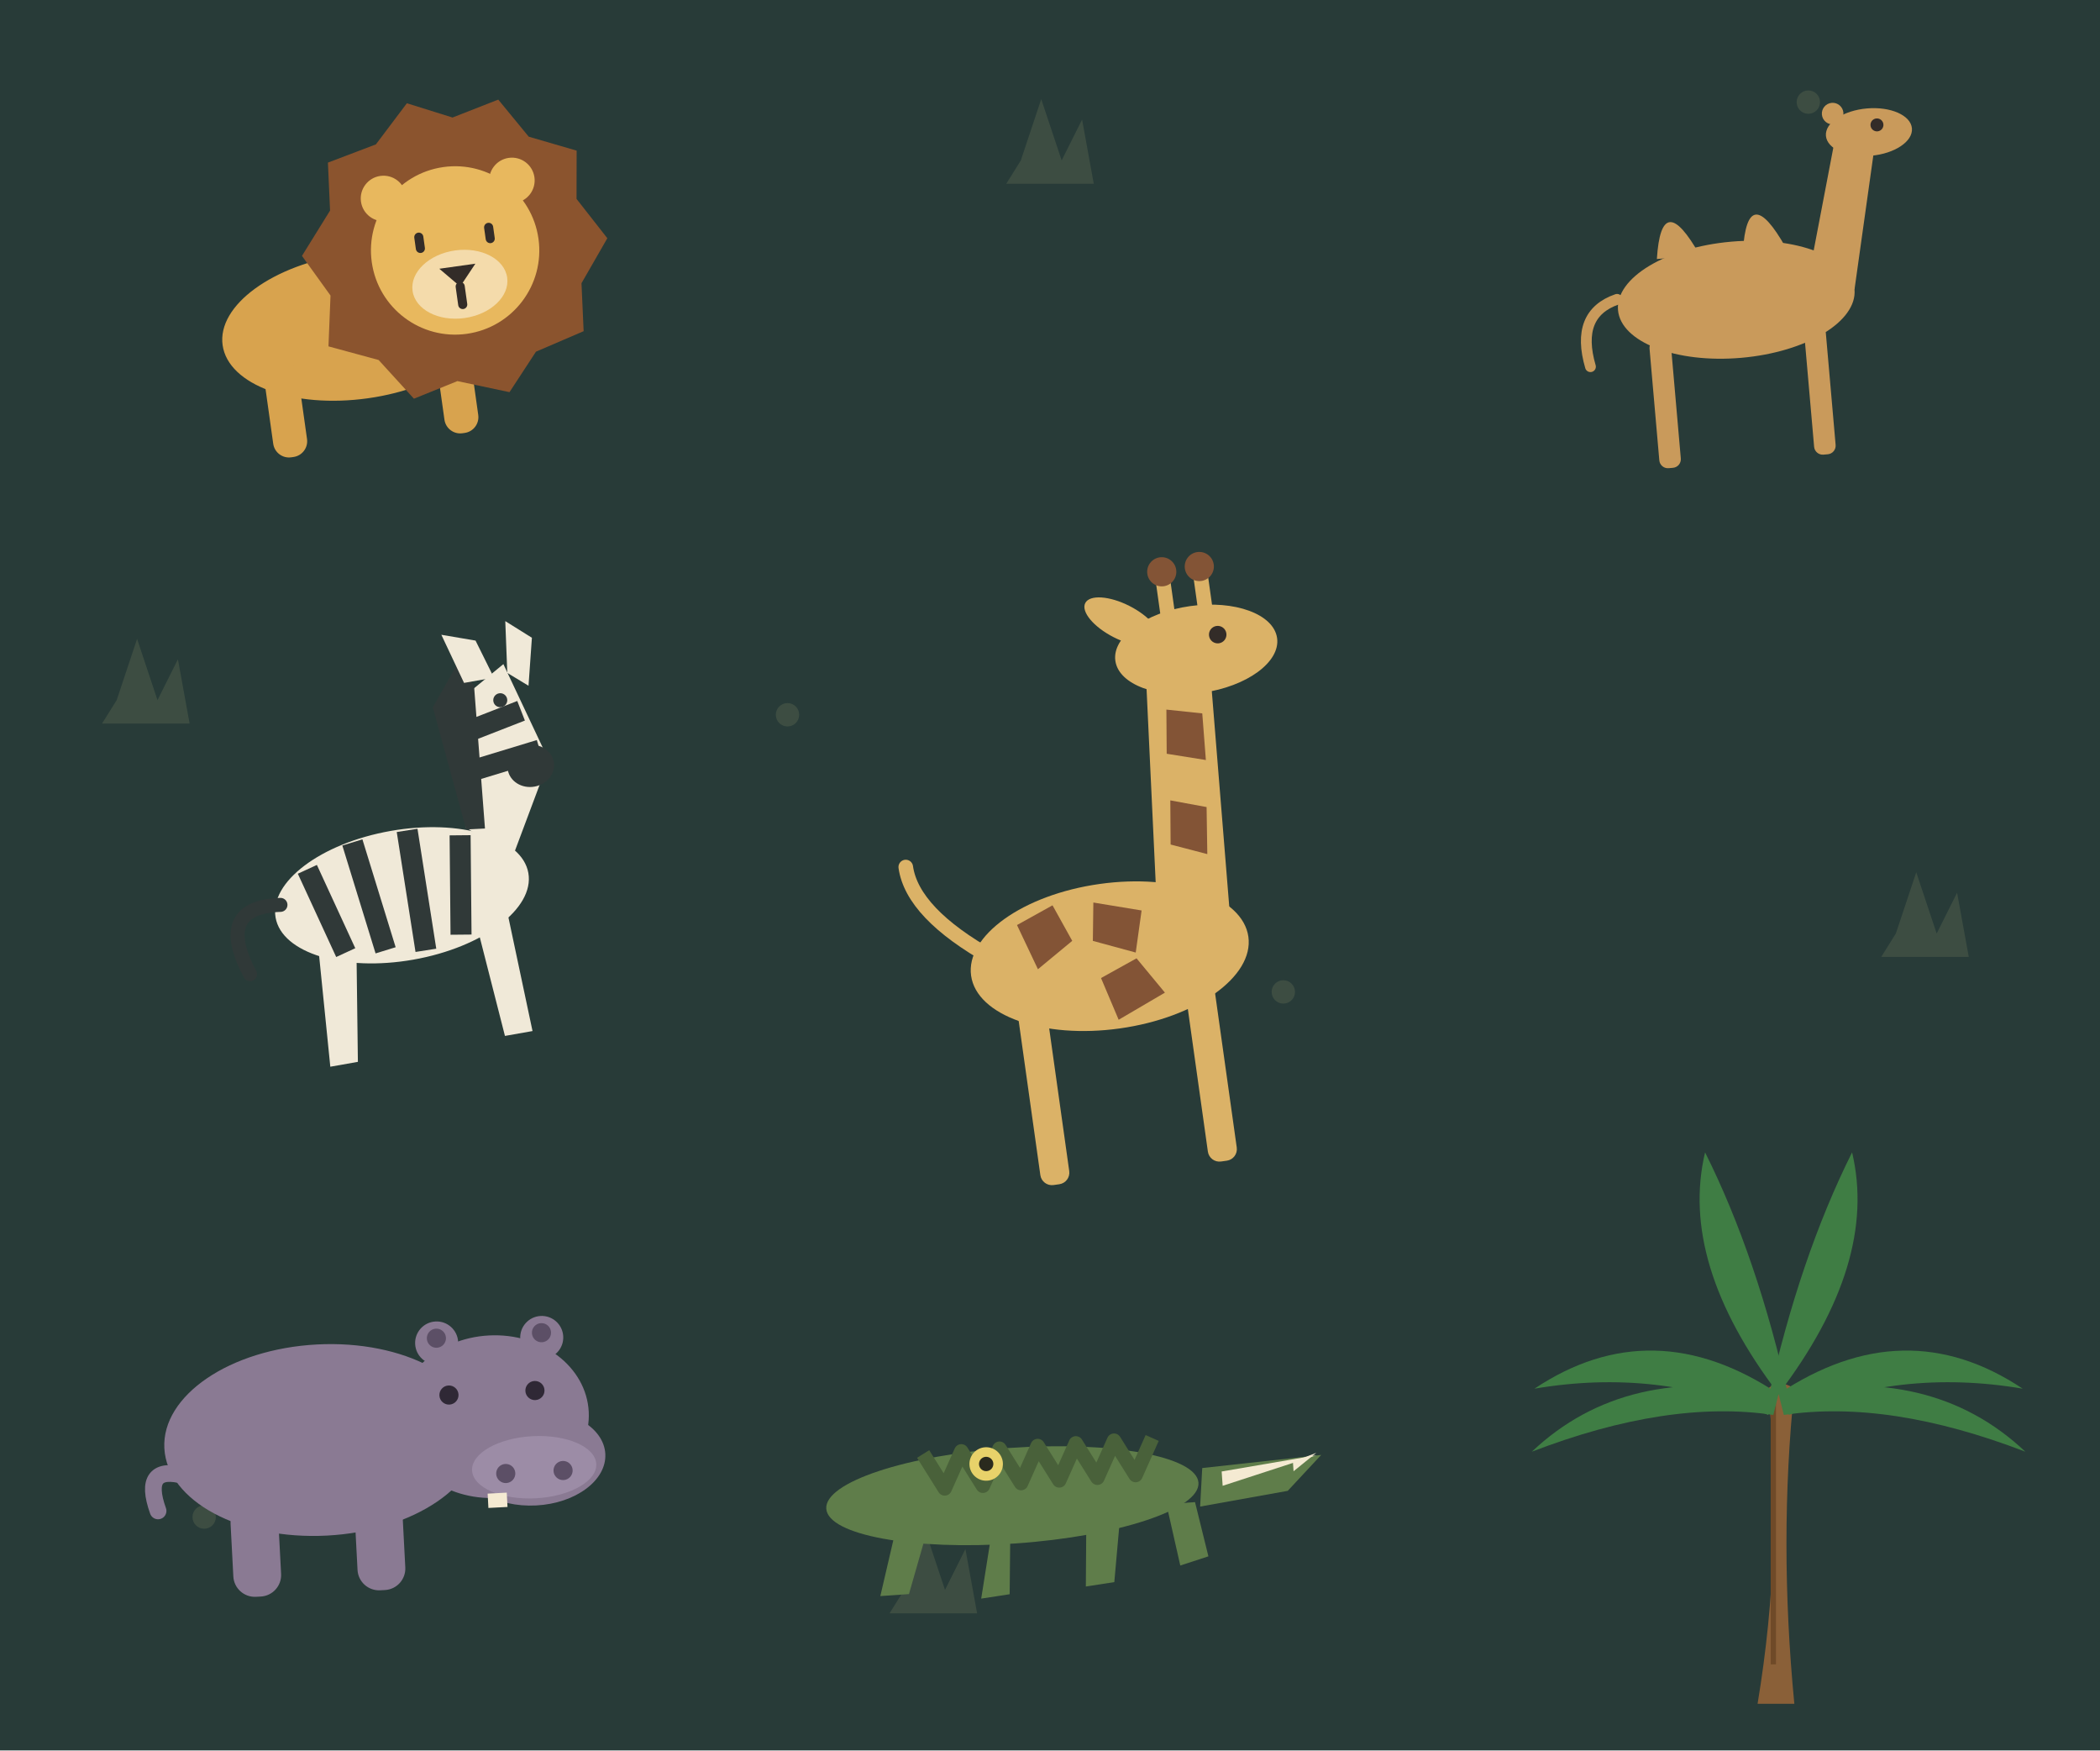
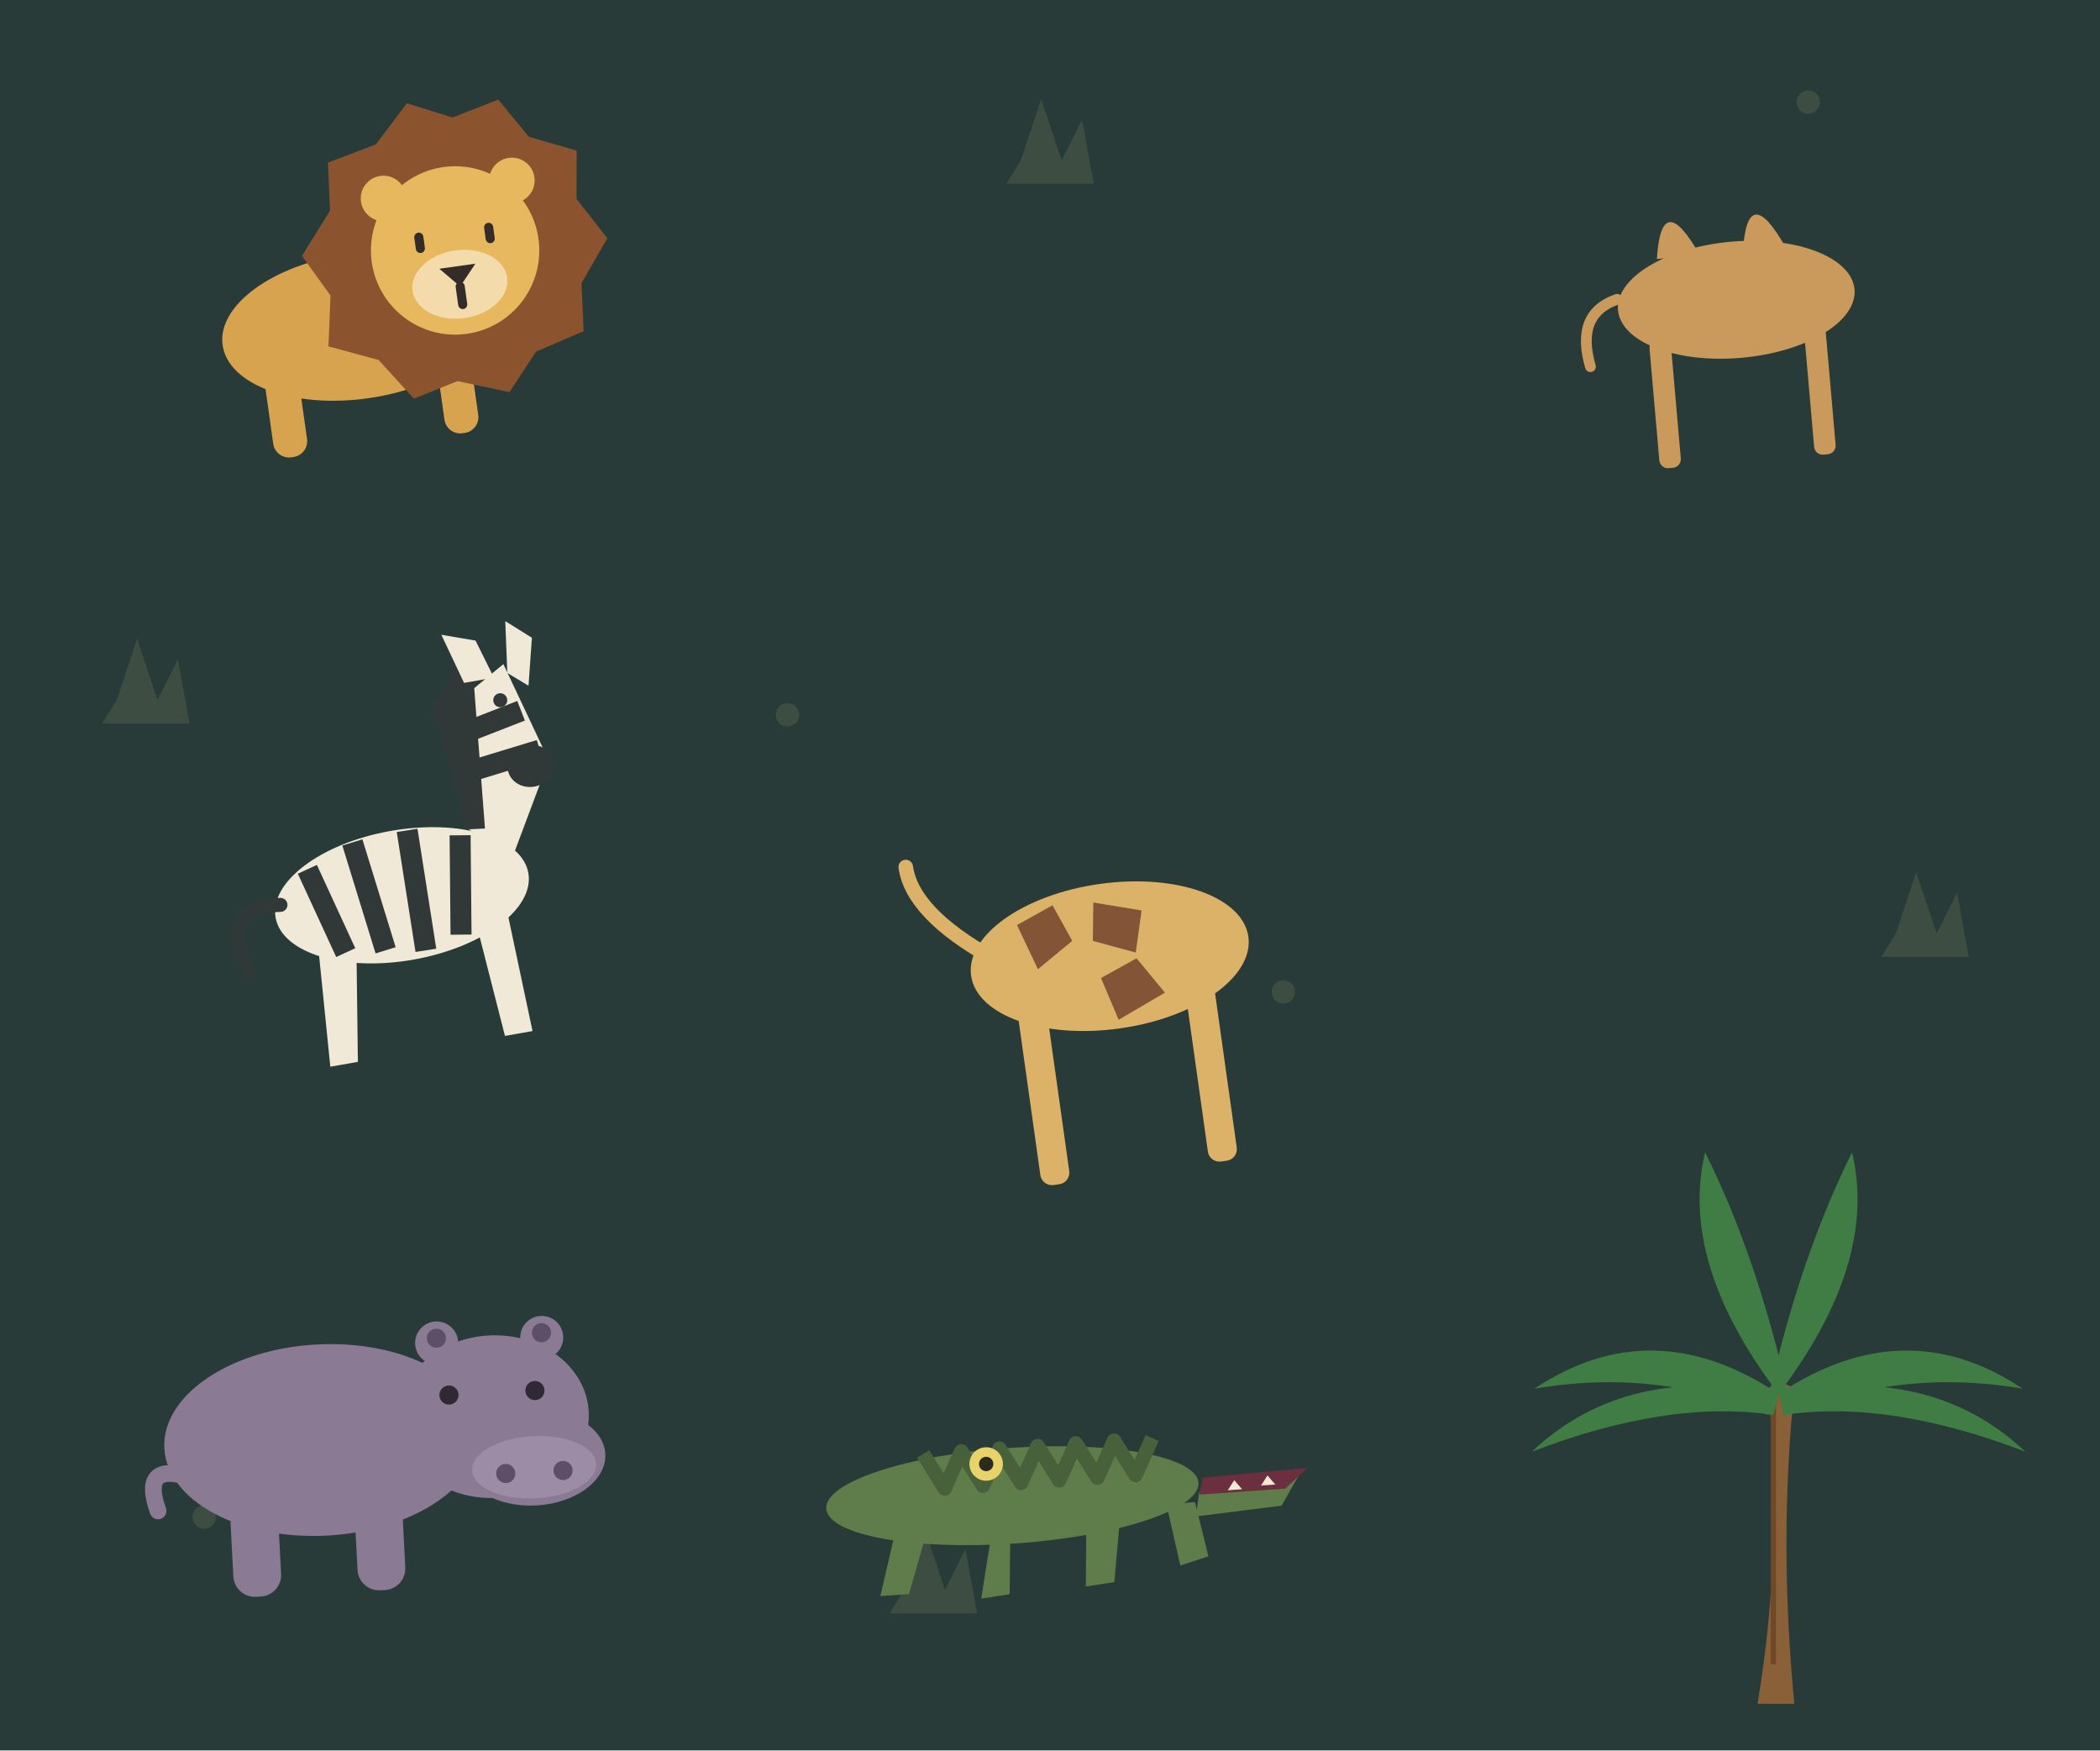
<svg xmlns="http://www.w3.org/2000/svg" width="720" height="600" viewBox="0 0 720 600" fill="none">
  <defs>
    <g id="monkey">
      <path d="M75 76Q111 96 103 58Q98 43 90 55" fill="none" stroke="#925e3e" stroke-width="8" stroke-linecap="round" />
      <ellipse cx="49" cy="73" rx="26" ry="29" fill="#925e3e" />
      <ellipse cx="49" cy="75" rx="17" ry="21" fill="#dbb58a" />
      <path d="M32 89 21 102H41M64 89 77 102H57" fill="none" stroke="#925e3e" stroke-width="11" stroke-linecap="round" />
      <circle cx="23" cy="29" r="12" fill="#925e3e" />
      <circle cx="76" cy="29" r="12" fill="#925e3e" />
      <circle cx="23" cy="29" r="7" fill="#dbb58a" />
      <circle cx="76" cy="29" r="7" fill="#dbb58a" />
      <circle cx="49" cy="30" r="28" fill="#925e3e" />
      <path d="M27 27Q28 9 49 23Q70 9 72 27L69 43Q49 63 29 43Z" fill="#dbb58a" />
      <circle cx="39" cy="29" r="3" fill="#302b24" />
      <circle cx="60" cy="29" r="3" fill="#302b24" />
      <path d="M45 37 49 40 53 37M42 45Q49 50 57 43" fill="none" stroke="#302b24" stroke-width="2.5" stroke-linecap="round" />
      <path d="M27 60Q13 78 28 82M70 64 77 52 66 44" fill="none" stroke="#925e3e" stroke-width="10" stroke-linecap="round" />
      <circle cx="66" cy="44" r="6" fill="#dbb58a" />
    </g>
    <g id="monkey-banana">
      <path d="M62 36Q77 50 87 30Q88 54 72 55Q61 52 62 36Z" fill="#f3ce45" stroke="#b48b28" stroke-width="1.5" />
      <path d="M62 36 61 24 65 21 69 37Z" fill="#fff0bc" />
      <path d="M64 37 54 43 58 34M67 37 77 42 73 33" fill="#f3ce45" stroke="#b48b28" stroke-width="1.5" stroke-linejoin="round" />
      <path d="m85 31 2-4" stroke="#675032" stroke-width="3" stroke-linecap="round" />
    </g>
    <g id="lion">
      <g fill="#d8a34e">
        <ellipse cx="-15" cy="30" rx="60" ry="32" />
        <rect x="-59" y="40" width="15" height="43" rx="7" />
        <rect x="17" y="40" width="15" height="43" rx="7" />
      </g>
      <path d="M20-64 39-55 60-60 71-42 91-33 88-12 99 7 85 25 83 46 61 52 47 68 25 60 5 65-8 46-29 37-25 15-35-4-20-22-18-43 4-48Z" fill="#8b542e" />
      <circle cx="32" cy="3" r="37" fill="#e8b85e" />
      <circle cx="4" cy="-24" r="10" fill="#e8b85e" />
      <circle cx="61" cy="-24" r="10" fill="#e8b85e" />
      <ellipse cx="32" cy="18" rx="21" ry="15" fill="#f4dbab" />
      <path d="m24 10 8 9 8-9Z" fill="#332c28" />
      <path d="M17-5v5M48-5v5M32 19v8" stroke="#332c28" stroke-width="4" stroke-linecap="round" />
    </g>
    <g id="lion-tail">
      <path d="M-55 40Q-105 20-90-15" stroke="#d8a34e" stroke-width="10" stroke-linecap="round" />
      <ellipse cx="-90" cy="-20" rx="10" ry="15" fill="#8b542e" />
    </g>
    <g id="elephant-body">
      <g fill="#9aaeb1">
        <ellipse cx="-15" cy="15" rx="69" ry="47" />
        <rect x="-65" y="35" width="23" height="54" rx="9" />
        <rect x="0" y="35" width="23" height="54" rx="9" />
        <circle cx="47" cy="-3" r="37" />
      </g>
    </g>
    <g id="elephant-details">
      <ellipse cx="20" cy="3" rx="28" ry="38" fill="#788f96" />
      <path d="M66 28 84 45Q63 45 60 32" fill="#f6e7c9" />
      <circle cx="60" cy="-8" r="4" fill="#253336" />
      <path d="M-78 7-94 34" stroke="#9aaeb1" stroke-width="6" stroke-linecap="round" />
    </g>
    <g id="elephant-trunk">
      <path d="M72 8Q102 86 65 81" stroke="#9aaeb1" stroke-width="22" stroke-linecap="round" />
    </g>
    <g id="giraffe">
      <path d="M-40 20Q-65 1-65-15" stroke="#dbb267" stroke-width="5" stroke-linecap="round" />
      <g fill="#dbb267">
        <ellipse cy="25" rx="48" ry="25" />
-         <path d="M17 25 26-72 48-72 42 30Z" />
        <rect x="-34" y="38" width="10" height="62" rx="4" />
        <rect x="24" y="38" width="10" height="62" rx="4" />
+       </g>
+       <path d="m-30 10 13-5 5 13-13 8Zm27-4 16 5-4 14-14-6ZM-4 32l13-5 8 13-17 7Z" fill="#835436" />
+     </g>
+     <g id="giraffe-neck">
+       <g fill="#dbb267">
+         <path d="M17 25 26-72 48-72 42 30Z" />
        <ellipse cx="44" cy="-75" rx="28" ry="15" />
        <ellipse cx="20" cy="-88" rx="14" ry="6" transform="rotate(35 20 -88)" />
      </g>
      <path d="M36-85v-16M49-86v-15" stroke="#dbb267" stroke-width="5" />
      <g fill="#835436">
        <circle cx="36" cy="-103" r="5" />
        <circle cx="49" cy="-103" r="5" />
-         <path d="m-30 10 13-5 5 13-13 8Zm27-4 16 5-4 14-14-6ZM-4 32l13-5 8 13-17 7Zm32-57 12 4-2 16-12-5Zm3-31 12 3-1 16-13-4Z" />
+         <path d="m28-25 12 4-2 16-12-5Zm3-31 12 3-1 16-13-4Z" />
      </g>
      <circle cx="52" cy="-79" r="3" fill="#332c28" />
    </g>
    <g id="zebra">
      <path d="m25 0 5-53 23-13 12 44-23 39Z" fill="#f0e9d8" />
      <path d="m25 1-5-54 14-17 5 11-6 61Z" fill="#303938" />
      <g fill="#f0e9d8">
        <ellipse cx="-7" cy="24" rx="55" ry="28" />
        <path d="m-46 37-4 54h12l8-49m52-4 4 53h12l-2-58" />
        <path d="m35-61-6-22 14 5 5 17m6-1 3-22 10 9-5 20" />
      </g>
      <g stroke="#303938" stroke-width="9">
        <path d="m-45 6 10 38m11-46 6 48M0-3l-1 52M22 3l-7 42M32-40l25-5M29-23l33-4" />
      </g>
      <path d="M-59 19Q-87 15-77 46" stroke="#303938" stroke-width="6" stroke-linecap="round" />
      <ellipse cx="57" cy="-21" rx="10" ry="9" fill="#303938" />
      <circle cx="49" cy="-51" r="3" fill="#303938" />
    </g>
    <g id="camel">
      <path d="M-55 15Q-75 20-70 45" stroke="#c99a5b" stroke-width="5" stroke-linecap="round" />
      <g fill="#c99a5b">
        <ellipse cy="20" rx="55" ry="27" />
        <path d="M-35-2Q-30-35-15-2ZM5-2Q10-35 25-2Z" />
        <rect x="-42" y="35" width="10" height="60" rx="4" />
        <rect x="30" y="35" width="10" height="60" rx="4" />
+       </g>
+     </g>
+     <g id="camel-head">
+       <g fill="#c99a5b">
        <path d="M35 10 52-50 70-45 55 20Z" />
        <ellipse cx="68" cy="-52" rx="20" ry="11" />
        <circle cx="52" cy="-62" r="5" />
      </g>
      <circle cx="72" cy="-55" r="3" fill="#332c28" />
    </g>
    <g id="crocodile">
      <g fill="#5f7d4a">
        <path d="M-95 5-55-8-70 10Z" />
        <ellipse cx="-20" cy="8" rx="78" ry="20" />
-         <path d="M60 2 110 0 95 14 58 18Z" />
+         <path d="M58 12 100 8 92 20 56 22Z" />
        <path d="M-70 20-78 46-66 46-58 24Zm40 4-6 26 12-1 2-25Zm40-2-2 26 12-1 4-25Zm34-6 4 26 12-3-4-23Z" />
      </g>
      <path d="M-56-12-48 3-40-12-32 3-24-12-16 3-8-12 0 3 8-12 16 3 24-12 32 3 40-12" fill="none" stroke="#49613a" stroke-width="6" stroke-linejoin="round" />
-       <path d="M98 2 108-1 98 6Z" fill="#f4ead2" />
+       <path d="M60 6 104 5 94 13 58 13Z" fill="#6b2f3f" />
+       <path d="m70 12 3-4 3 4Zm14-1 3-4 3 4Z" fill="#f4ead2" />
      <circle cx="-30" cy="-6" r="7" fill="#e8d26a" />
      <circle cx="-30" cy="-6" r="3" fill="#2a2a1e" />
+     </g>
+     <g id="crocodile-jaw">
+       <path d="M60 2 110 0 95 14 58 18Z" fill="#5f7d4a" />
+       <path d="M98 2 108-1 98 6Z" fill="#f4ead2" />
      <path d="M68 10 108 0 68 4Z" fill="#f4ead2" />
    </g>
    <g id="palm">
      <path d="M-6 0Q4-60-2-120 2-124 8-120 2-62 8 0Z" fill="#8a6038" />
      <path d="M0-115v100" stroke="#6f4a28" stroke-width="2" />
      <g fill="#3f7d44">
        <path d="M2-118Q50-150 95-120 48-128 6-110Z" />
        <path d="M2-118Q-46-150-91-120-44-128-2-110Z" />
        <path d="M2-118Q40-168 30-210 10-170 -2-116Z" />
        <path d="M2-118Q-36-168-26-210-6-170 6-116Z" />
        <path d="M2-118Q60-130 96-96 44-116 4-110Z" />
        <path d="M2-118Q-56-130-92-96-40-116 0-110Z" />
      </g>
    </g>
    <circle id="palm-coconut-1" cx="-7" cy="-112" r="5" fill="#a8702c" />
    <circle id="palm-coconut-2" cx="9" cy="-110" r="5" fill="#a8702c" />
    <circle id="palm-coconut-3" cx="0" cy="-104" r="5" fill="#a8702c" />
    <g id="hippo">
      <g fill="#8a7a93">
        <ellipse cx="-20" cy="18" rx="66" ry="40" />
        <rect x="-60" y="42" width="20" height="40" rx="9" />
        <rect x="-8" y="42" width="20" height="40" rx="9" />
        <ellipse cx="52" cy="12" rx="40" ry="34" />
        <ellipse cx="68" cy="30" rx="30" ry="20" />
        <circle cx="30" cy="-20" r="9" />
        <circle cx="74" cy="-20" r="9" />
      </g>
      <path d="M-78 30Q-96 24-90 44" stroke="#8a7a93" stroke-width="7" stroke-linecap="round" />
      <ellipse cx="68" cy="34" rx="26" ry="13" fill="#9c8ca6" />
      <circle cx="56" cy="36" r="4" fill="#5c4f66" />
      <circle cx="80" cy="36" r="4" fill="#5c4f66" />
      <circle cx="30" cy="-22" r="4" fill="#5c4f66" />
      <circle cx="74" cy="-22" r="4" fill="#5c4f66" />
      <circle cx="34" cy="2" r="4" fill="#2f2835" />
      <circle cx="70" cy="2" r="4" fill="#2f2835" />
+     </g>
+     <ellipse id="hippo-mouth" cx="68" cy="40" rx="24" ry="10" fill="#6b2f3f" />
+     <g id="hippo-jaw">
+       <ellipse cx="68" cy="44" rx="24" ry="8" fill="#9c8ca6" />
      <path d="M48 44h8v6h-8Z" fill="#f4ead2" />
    </g>
  </defs>
  <path fill="#283b38" d="M0 0h720v600H0z" />
  <g fill="#52604c" opacity=".5">
    <path d="m40 240 7-21 7 21 7-14 4 22H35ZM350 55l7-21 7 21 7-14 4 22h-30ZM650 320l7-21 7 21 7-14 4 22h-30ZM310 545l7-21 7 21 7-14 4 22h-30Z" />
    <circle cx="270" cy="245" r="4" />
    <circle cx="620" cy="35" r="4" />
    <circle cx="70" cy="520" r="4" />
    <circle cx="440" cy="340" r="4" />
  </g>
  <use href="#lion" transform="translate(131 87) rotate(-8) scale(.78)" />
  <use href="#giraffe" transform="translate(377 303) rotate(-8)" />
  <use href="#zebra" transform="translate(140 287) rotate(-10) scale(.8)" />
  <use href="#camel" transform="translate(594 88) rotate(-5) scale(.74)" />
  <use href="#palm" transform="translate(608 584) scale(.9)" />
  <use href="#crocodile" transform="translate(363 505) rotate(-4) scale(.82)" />
  <use href="#hippo" transform="translate(126 478) rotate(-3) scale(.82)" />
</svg>
